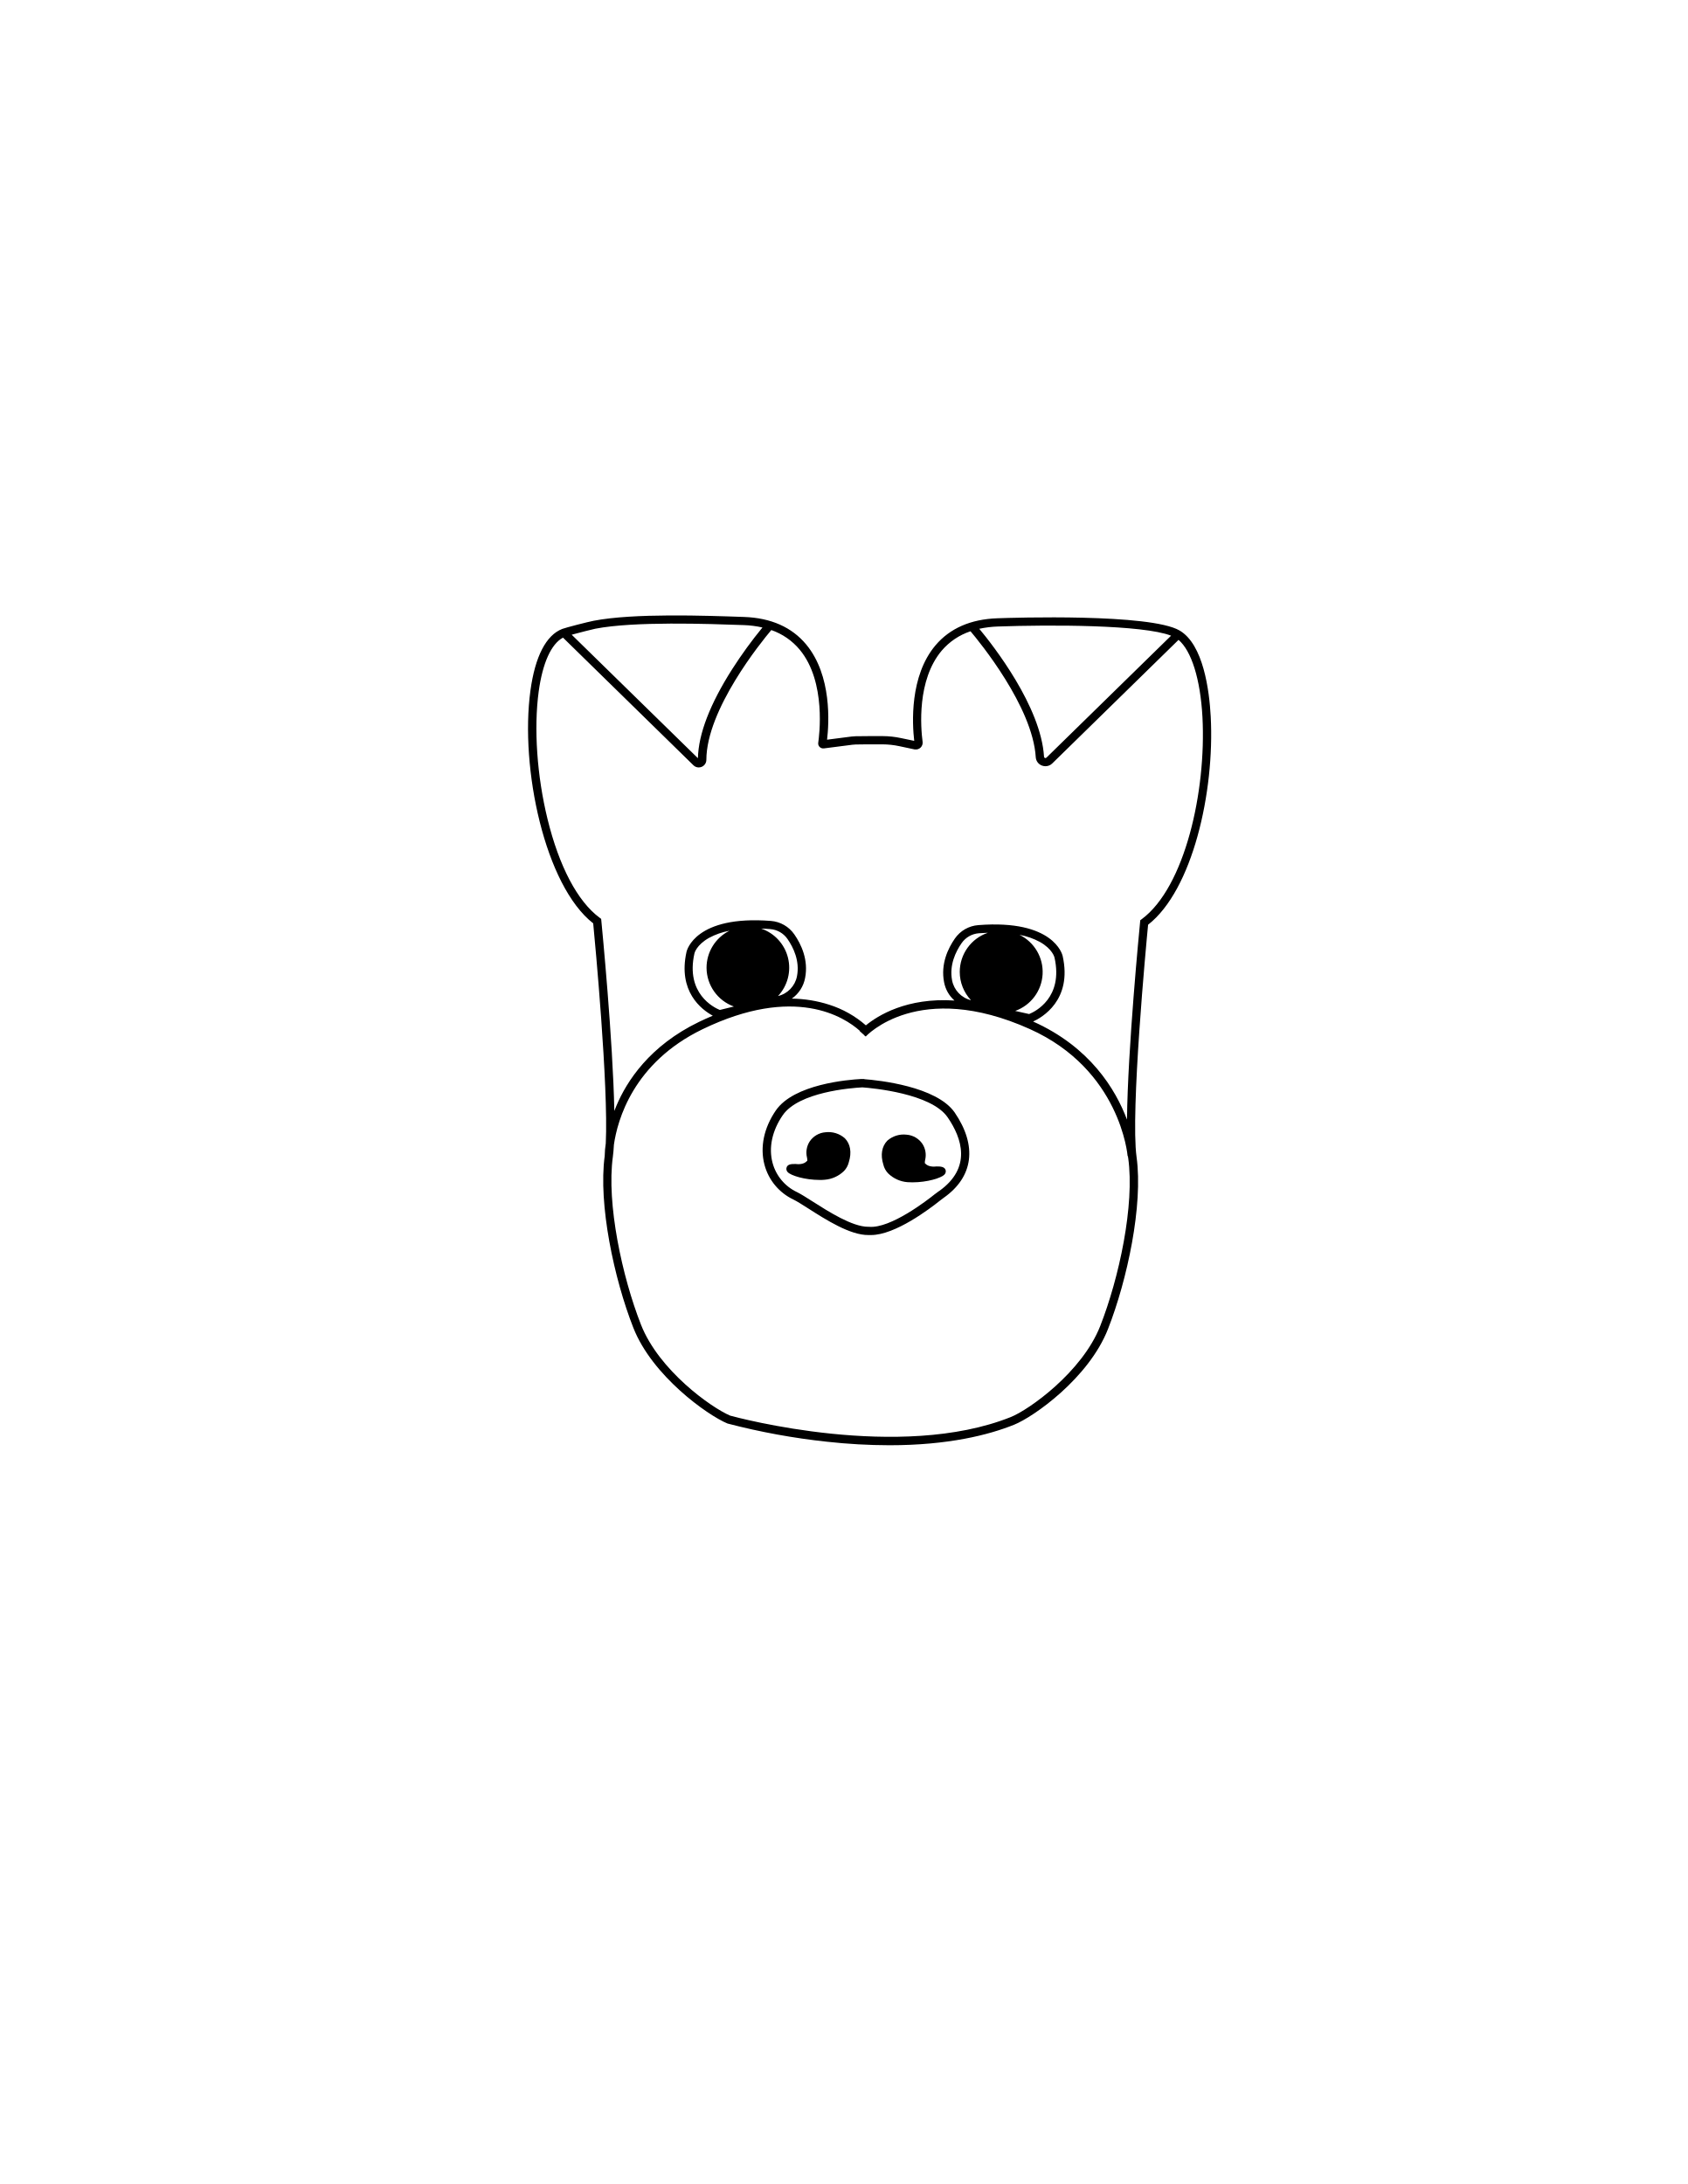
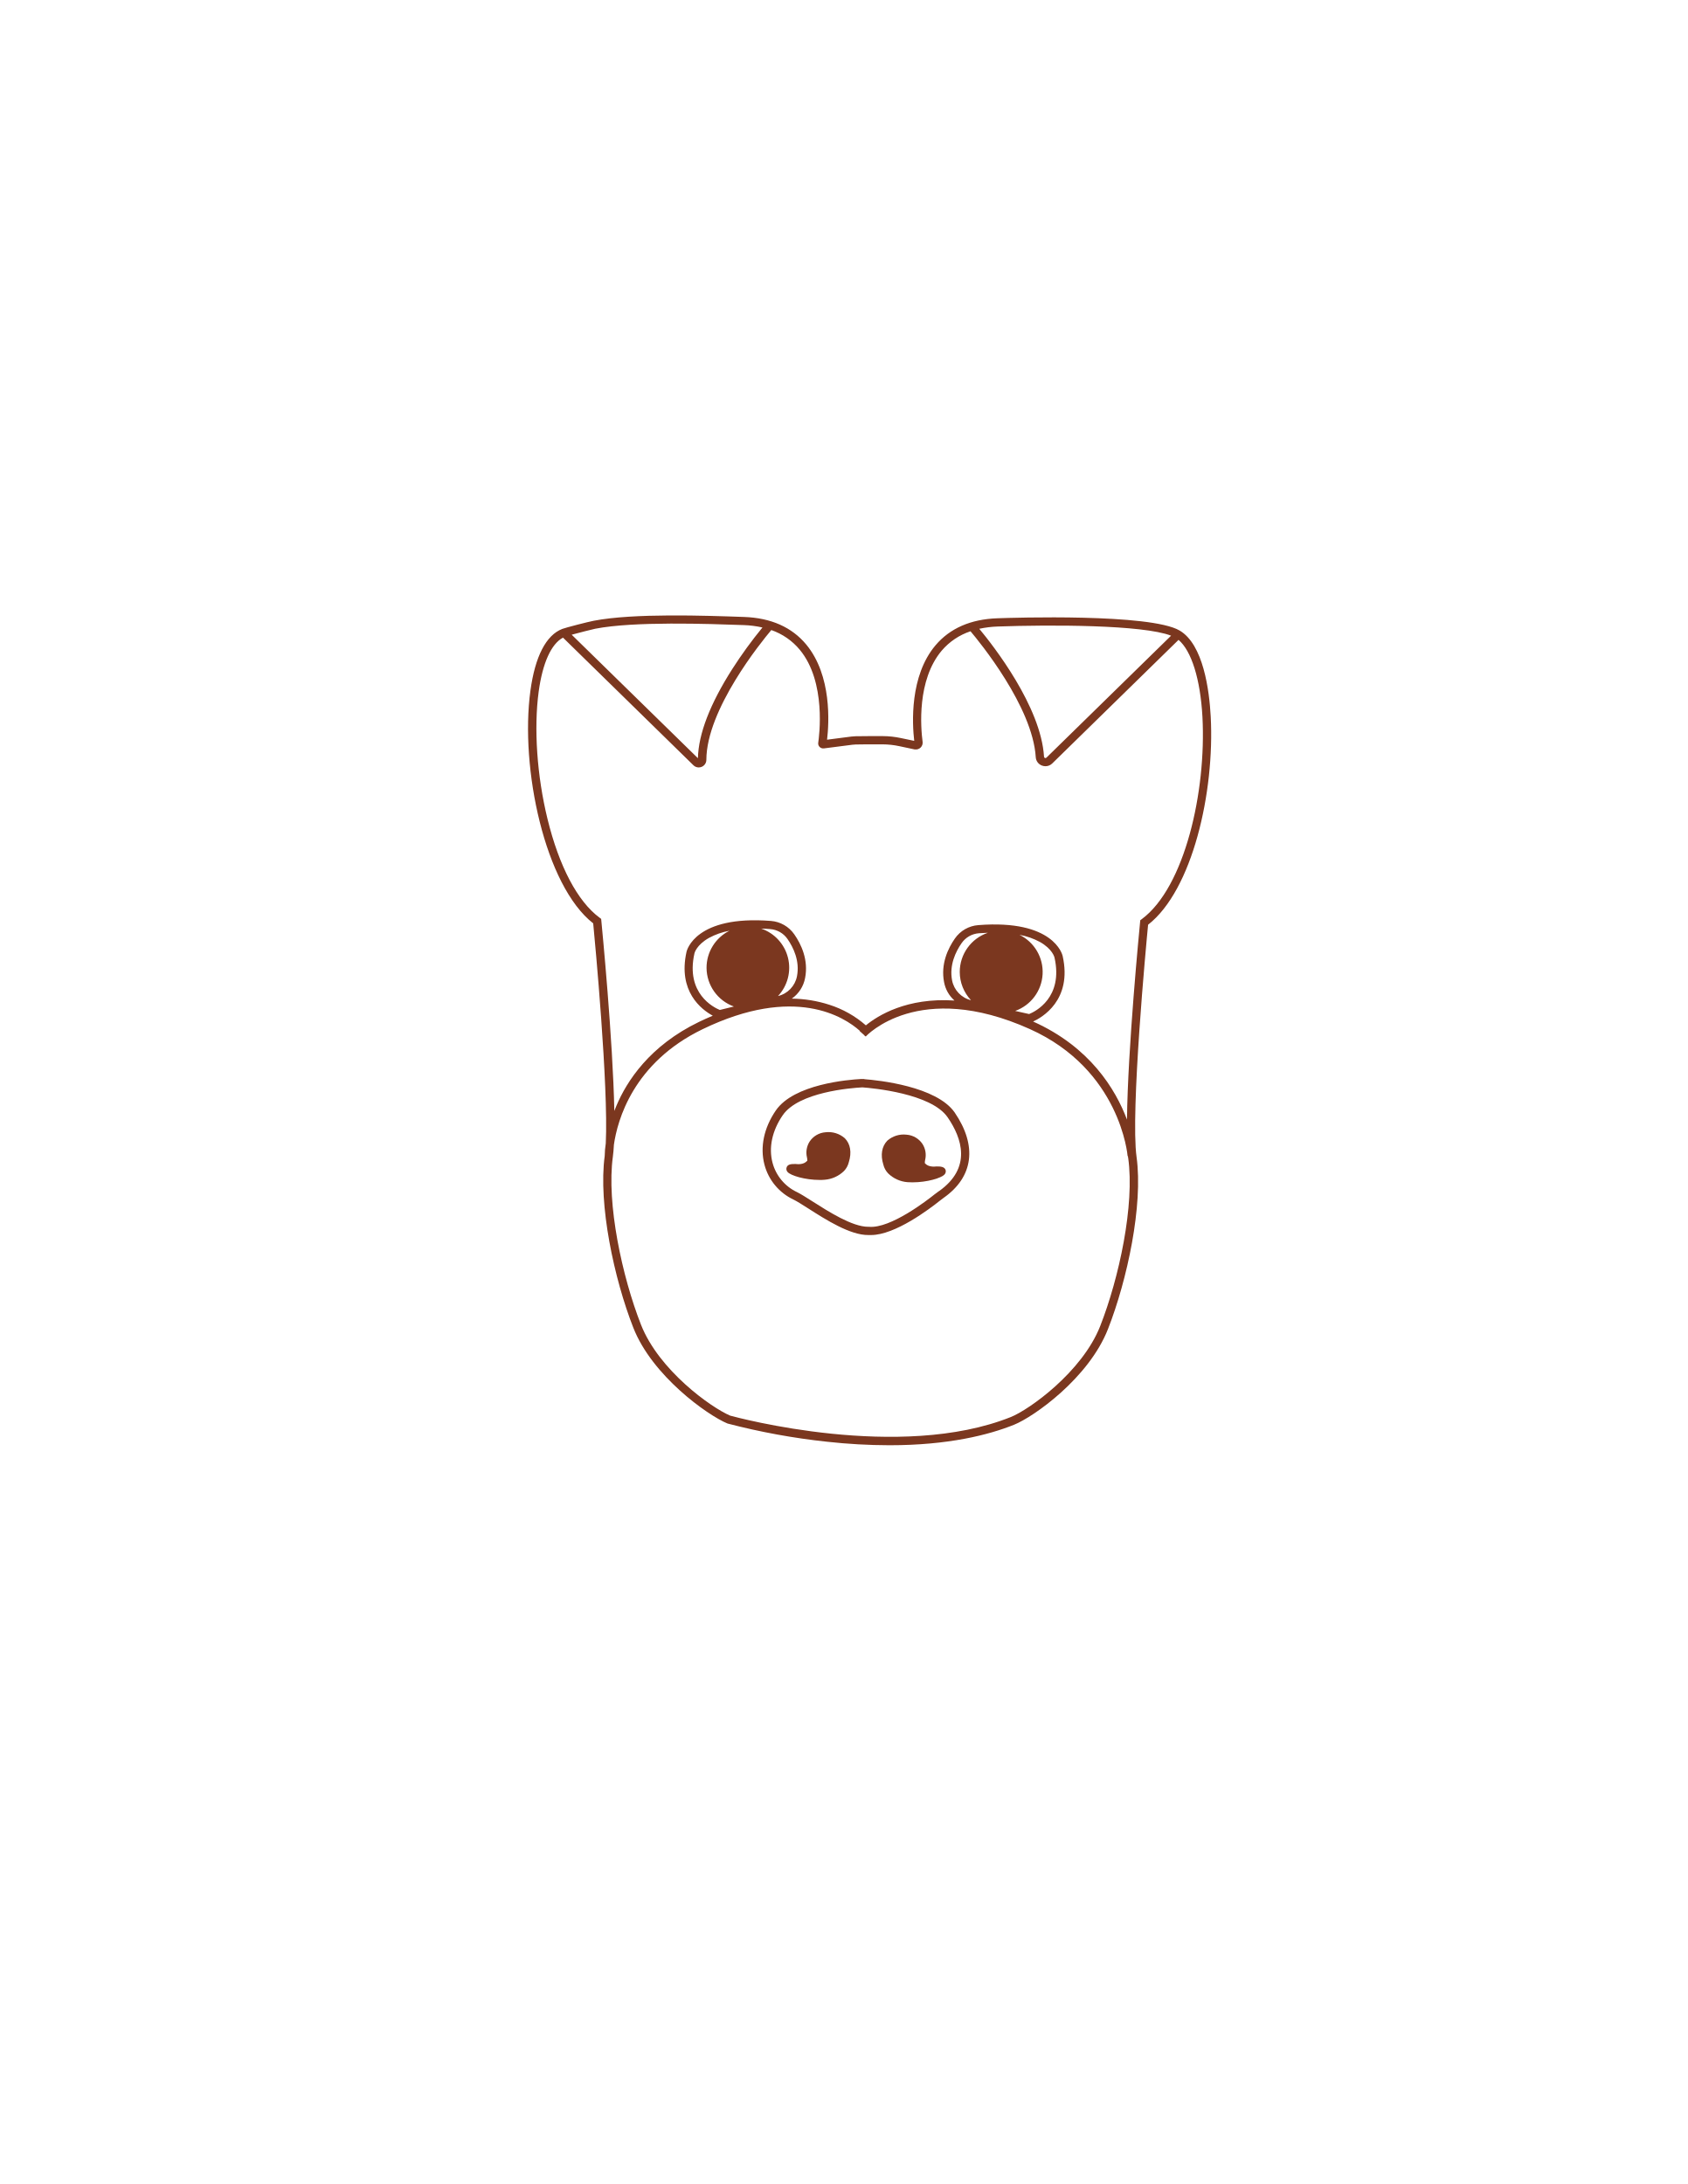
<svg xmlns="http://www.w3.org/2000/svg" id="Layer_2" data-name="Layer 2" viewBox="0 0 612 792">
+   <defs>
+     <style>
+ 
+     		@keyframes wobble {
+ 		    	0%{transform: rotateZ(0deg);}
+ 		    	25%{transform: rotateZ(30deg);}
+ 		     	50%{transform: rotateZ(0deg);}
+ 		    	75%{transform: rotateZ(-30deg);}
+ 		     	100%{transform: rotateZ(0deg);}
+     		}
+ 
+ 
+ 		    path {
+ 		    	animation-name: wobble;
+ 		    	animation-duration: 4s;
+ 		    	animation-timing-function: linear;
+ 		    	animation-iteration-count: infinite;
+ 		    	transform-origin: 50% 50%;
+ 		    	fill: #7b371f;
+       			width: 100%;
+       			height: auto;
+       			border: 3px solid #28275c;
+     		}
+ 
+ 		</style>
+   </defs>
  <path d="M439,259.86c-.51-9.5-2.66-26.18-11.3-31.22-10.66-6.22-60.45-4.64-66.09-4.43-9.65.34-17.18,3.64-22.39,9.79-9.45,11.17-8.45,28.49-7.73,34.66l-4.78-1a32.16,32.16,0,0,0-6.61-.72c-3.32,0-7.94,0-9.89.05a14.73,14.73,0,0,0-1.48.11l-8.84,1.14c.72-6.06,1.77-23.25-7.55-34.51-5.22-6.29-12.81-9.66-22.57-10-14-.49-40-1.42-54.48,1.38-2,.37-10.13,2.47-11.39,2.95-5.88,2.24-9.88,10-11.57,22.38-3.84,28.11,5.27,70.76,22.76,84.4.63,6.47,5.57,59,4.56,79.78a33.74,33.74,0,0,0-.39,4.59c-2.37,17.51,3.41,44.56,10.38,62.28,6.85,17.46,26.87,31.69,34.06,34.69l.17.06a245.54,245.54,0,0,0,35.95,6.58,210.07,210.07,0,0,0,22.68,1.28c21.38,0,36-3.75,45.16-7.42,7.14-2.86,27.09-16.9,34.08-34.7s12.79-44.91,10.37-62.41c-2.24-16.25,3.5-77.23,4.18-84.23C432.37,322.79,440.46,287.31,439,259.86ZM361.69,227.2c19.08-.68,52.58-.68,62.94,3.32l-45.19,44.22a.5.5,0,0,1-.56.12.47.47,0,0,1-.32-.43c-1.11-18.24-18.42-40.32-23.48-46.41A37.8,37.8,0,0,1,361.69,227.2ZM215.84,228c14.14-2.74,40.93-1.78,53.81-1.32a36.19,36.19,0,0,1,6.81.87,159.32,159.32,0,0,0-10.9,15c-8.09,12.67-12.3,23.57-12.5,32.4l-45.77-44.78C210.11,229.4,214.52,228.29,215.84,228ZM398.93,480.87c-6.56,16.7-25.84,30.38-32.41,33-40.22,16.09-99.17.2-101.77-.51-6.91-2.93-25.84-16.44-32.34-33-6.84-17.41-12.53-43.92-10.19-60.91.17-1.23.29-2.69.38-4.35,1.27-8.81,6.93-29.67,32.15-41.87,33.37-16.14,51.36-4.45,57,.57l-.07.08,1.62,1.45a4.51,4.51,0,0,1,.38.44l.06-.05.18.16c.18-.21,19.16-20.8,59.48-2.71,32.84,14.75,35.45,45.79,35.47,46.1H409c0,.23,0,.46.08.68C411.46,437,405.77,463.46,398.93,480.87ZM282.1,361.2A15,15,0,0,0,276,336.74c1.06,0,2.15.09,3.26.18a8.4,8.4,0,0,1,6.28,3.59c2.16,3.11,4.51,8,3.44,13.51A9.16,9.16,0,0,1,282.1,361.2ZM256.19,351A15,15,0,0,0,266.1,365L261,366.25c-2.19-.9-12.45-5.95-9.21-20.47,0-.13.74-3.11,5.3-5.67a24.9,24.9,0,0,1,7.41-2.59A15,15,0,0,0,256.19,351Zm111.91,15.6A15,15,0,0,0,369.66,339a24.9,24.9,0,0,1,7.41,2.59c4.55,2.56,5.27,5.54,5.29,5.67,3.25,14.53-7,19.58-9.2,20.47ZM348,352.46a14.94,14.94,0,0,0,4.08,10.25,9.19,9.19,0,0,1-6.86-7.18c-1.06-5.53,1.29-10.4,3.45-13.51a8.4,8.4,0,0,1,6.27-3.59c1.12-.09,2.2-.14,3.27-.18A15,15,0,0,0,348,352.46ZM414,333.31l-.54.4-.07.66c-.22,2.26-4.49,46-4.75,71.64-4.15-11-13.42-26.33-34-35.55l-.08,0c3.14-1.42,14.35-7.69,10.75-23.79-.12-.54-3.3-13.31-30.57-11.19a11.37,11.37,0,0,0-8.51,4.87c-2.49,3.58-5.19,9.23-3.92,15.79a11.76,11.76,0,0,0,3.77,6.69c-17.3-1.14-27.8,5.46-32.12,9a37.31,37.31,0,0,0-13.25-7.47,46,46,0,0,0-13.61-2.22,11.76,11.76,0,0,0,4.83-7.52c1.27-6.55-1.43-12.21-3.92-15.79a11.41,11.41,0,0,0-8.51-4.87c-27.28-2.12-30.45,10.65-30.57,11.19-3.22,14.41,5.42,20.95,9.52,23.18-1.75.73-3.42,1.49-5,2.25-17.81,8.61-26.16,21.37-30,30.55-.25.59-.48,1.17-.7,1.74-.51-25.86-4.5-66.78-4.71-69l-.07-.66-.54-.4c-8-5.89-14.7-18.62-18.91-35.83-3.82-15.6-5-32.86-3.2-46.17,1.42-10.4,4.54-17.29,8.82-19.58l47.29,46.28a2.75,2.75,0,0,0,3,.57,2.74,2.74,0,0,0,1.69-2.54c.05-18.29,19.89-42.71,23.55-47.06A23.31,23.31,0,0,1,290,235.63c9.71,11.73,7,31.48,6.69,33.69a1.78,1.78,0,0,0,.47,1.52,1.86,1.86,0,0,0,1.55.56l10.37-1.33a7.78,7.78,0,0,1,1.17-.09c1.93-.05,6.51-.08,9.8-.05a29.71,29.71,0,0,1,6,.65l5.63,1.2.15,0a2.46,2.46,0,0,0,2.7-2.76c-.67-5.05-2.13-22.36,6.95-33.1a23.44,23.44,0,0,1,10.42-7c3.11,3.68,22.54,27.3,23.66,45.7a3.46,3.46,0,0,0,2.23,3,3.64,3.64,0,0,0,1.29.24,3.48,3.48,0,0,0,2.45-1l45.8-44.82C432,236,435.24,246.23,436,260,437.44,287,429.59,321.76,414,333.31Z" />
  <path d="M313.4,391.35v-.07l-.69,0-.4,0v0c-4.89.26-24.44,1.88-31,11.41-4.33,6.32-5.79,13.31-4.12,19.67A19.46,19.46,0,0,0,287.69,435c1.26.61,3.16,1.82,5.36,3.22,6.42,4.1,15.23,9.74,21.85,9.65.31,0,.62,0,.94,0,8.74,0,21.24-9.49,25-12.49.43-.35.87-.67,1.32-1,10.81-7.58,12.26-18.86,4-30.95C339.55,393.92,318.5,391.74,313.4,391.35Zm27,40.63c-.5.36-1,.71-1.48,1.1-2.61,2.1-16,12.51-23.84,11.8h-.29c-5.75,0-14.4-5.52-20.14-9.18-2.28-1.45-4.24-2.7-5.65-3.39a16.42,16.42,0,0,1-8.89-10.66c-1.45-5.51-.14-11.62,3.69-17.21,5.79-8.45,24.78-9.9,28.88-10.12,3.68.27,25,2.19,30.94,10.88C348.81,412.75,352.46,423.53,340.41,432Z" />
  <path d="M299.32,410.6a7.58,7.58,0,0,0-5.77,3.39,7.49,7.49,0,0,0-.94,5.77,5.46,5.46,0,0,1,.13,1.13l-.09.09-.14.13c-1.15,1.22-3.18,1.11-4,1h-.17c-1.15,0-2.89-.05-3.18,1.46a1.67,1.67,0,0,0,.43,1.46c1.13,1.27,6.25,2.86,11.62,2.86.61,0,1.22,0,1.84-.07a11.29,11.29,0,0,0,7-3.19,7,7,0,0,0,1.73-3.19c1.1-3.53.58-6.61-1.45-8.67A9,9,0,0,0,299.32,410.6Z" />
  <path d="M339.71,423l-.17,0c-.82.1-2.85.21-4-1l-.13-.13-.07-.05h0a4.31,4.31,0,0,1,.11-1.18,7.48,7.48,0,0,0-.94-5.76,7.62,7.62,0,0,0-5.77-3.4,9,9,0,0,0-7,2.16c-2,2.07-2.55,5.14-1.45,8.67a6.89,6.89,0,0,0,1.73,3.19,11.29,11.29,0,0,0,7,3.2c.61,0,1.23.06,1.84.06,5.37,0,10.49-1.58,11.62-2.86a1.67,1.67,0,0,0,.43-1.46C342.59,423,340.85,423,339.71,423Z" />
</svg>
